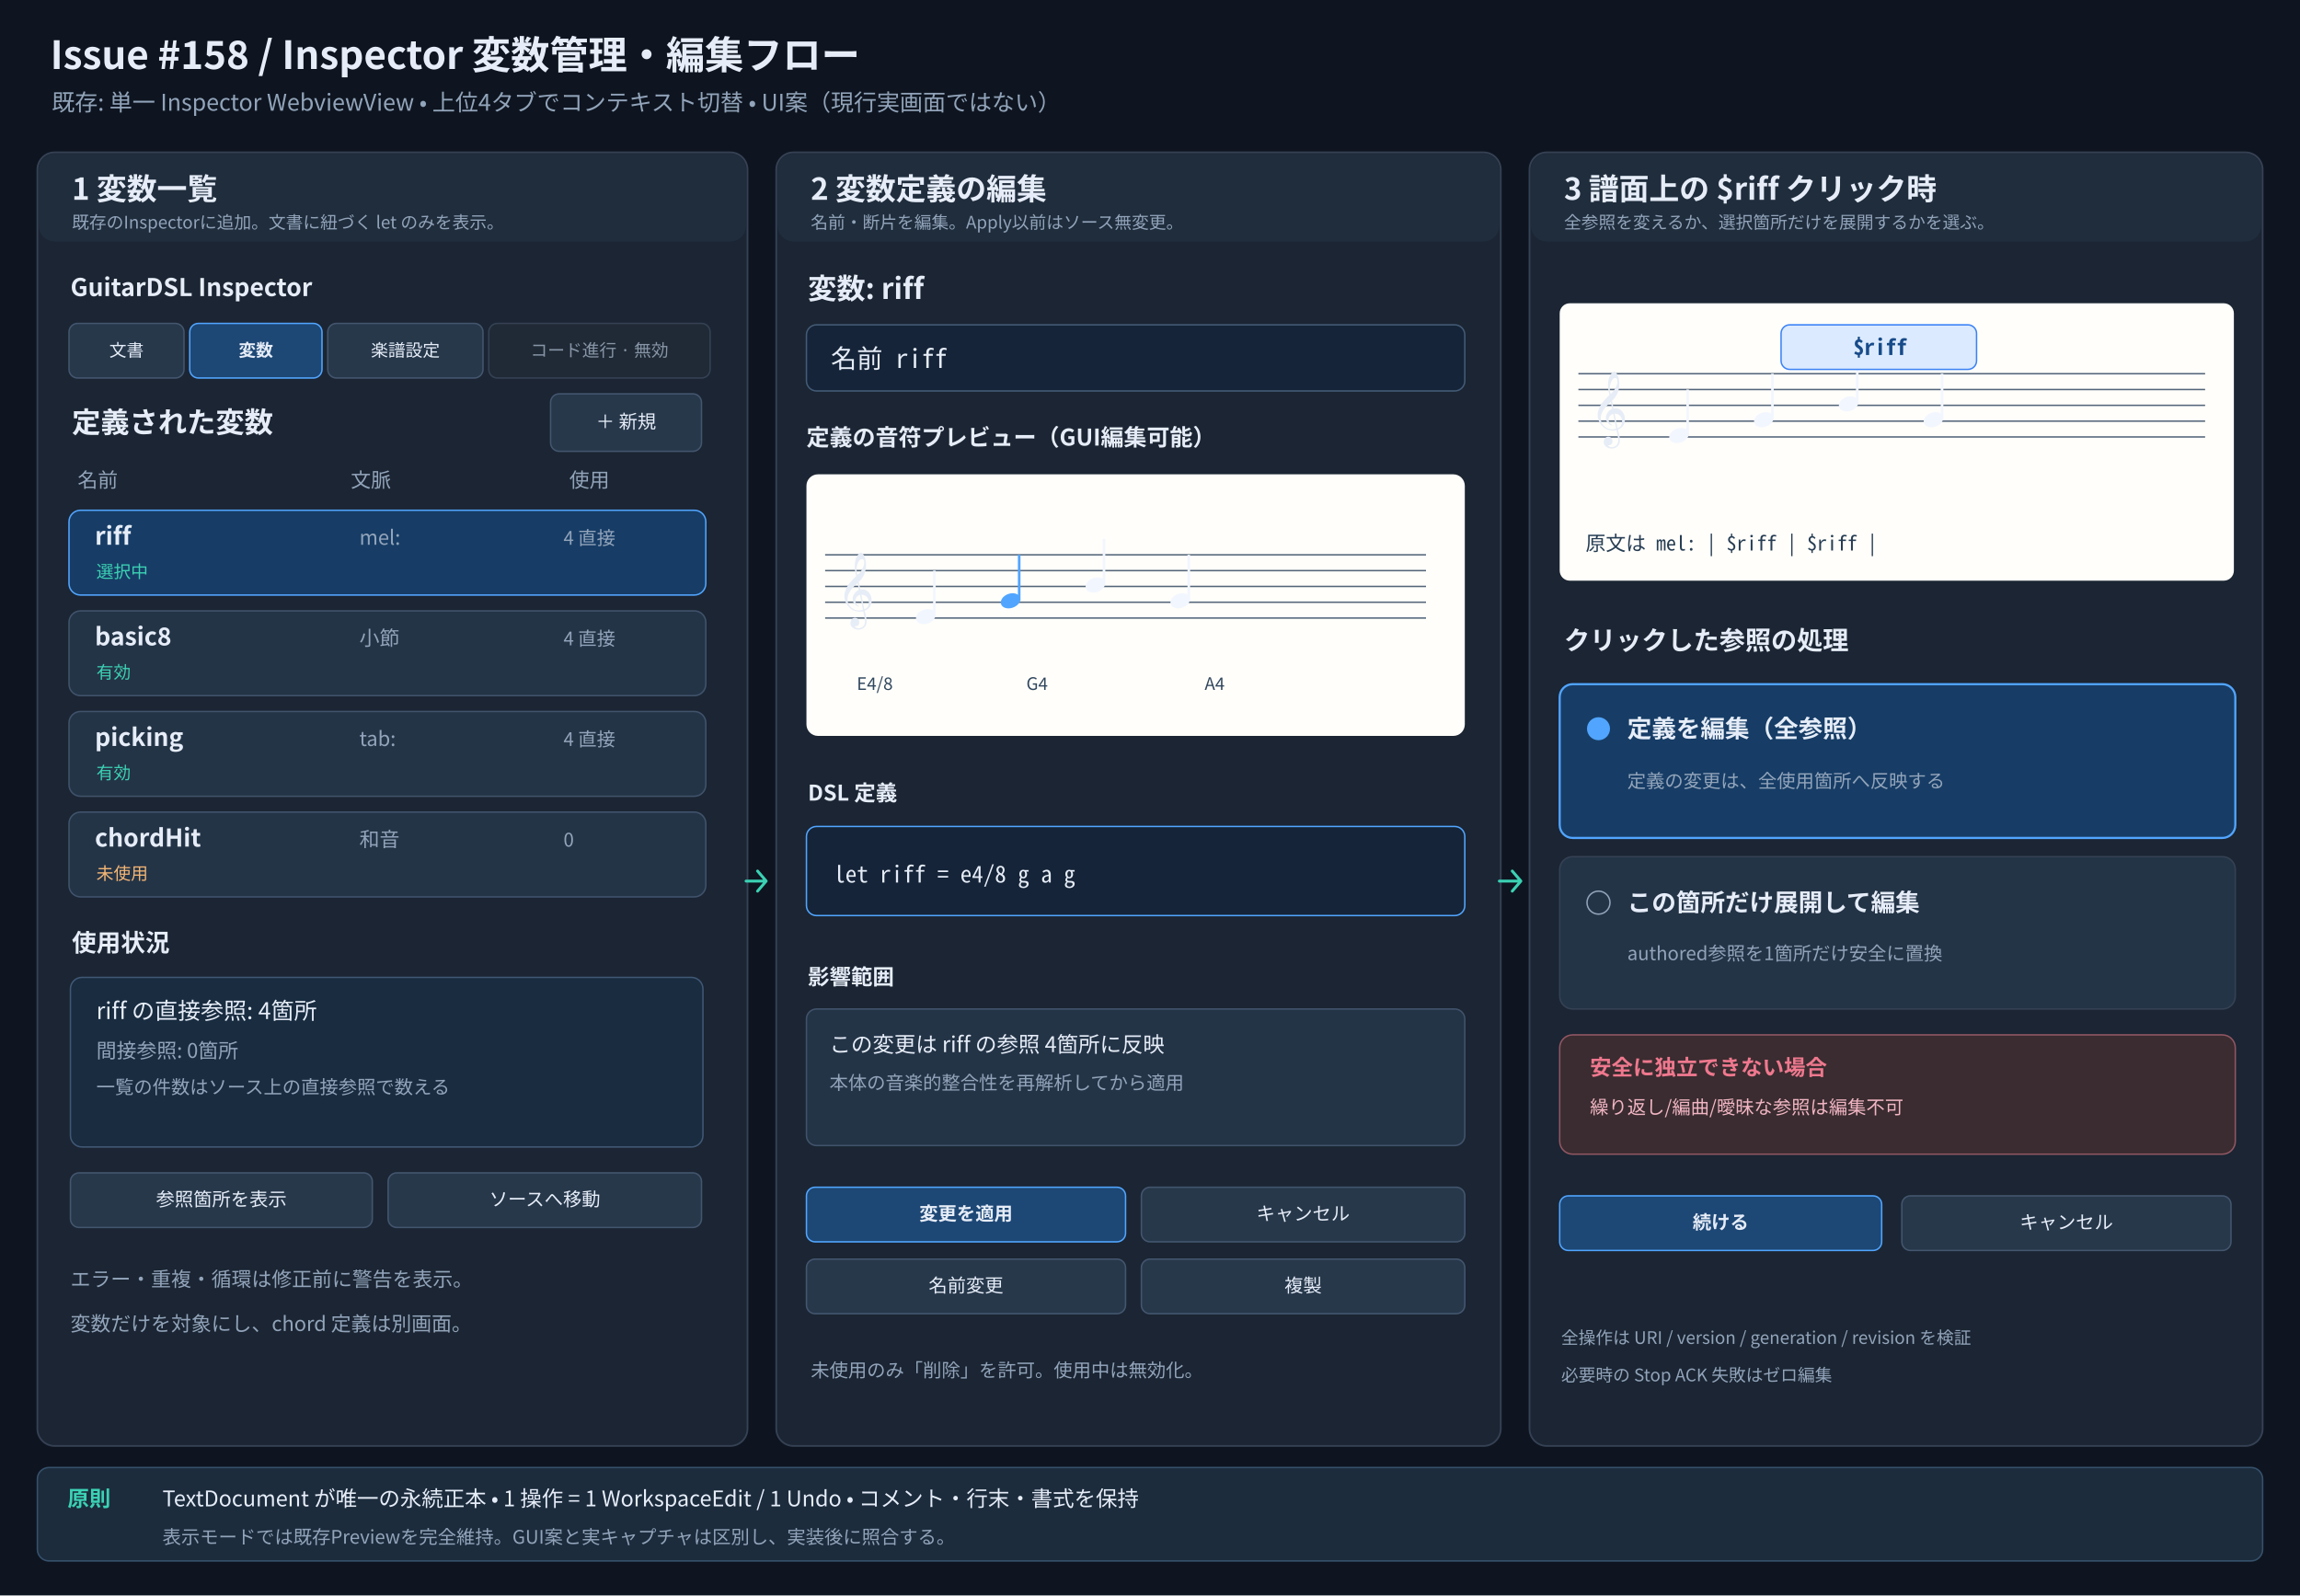
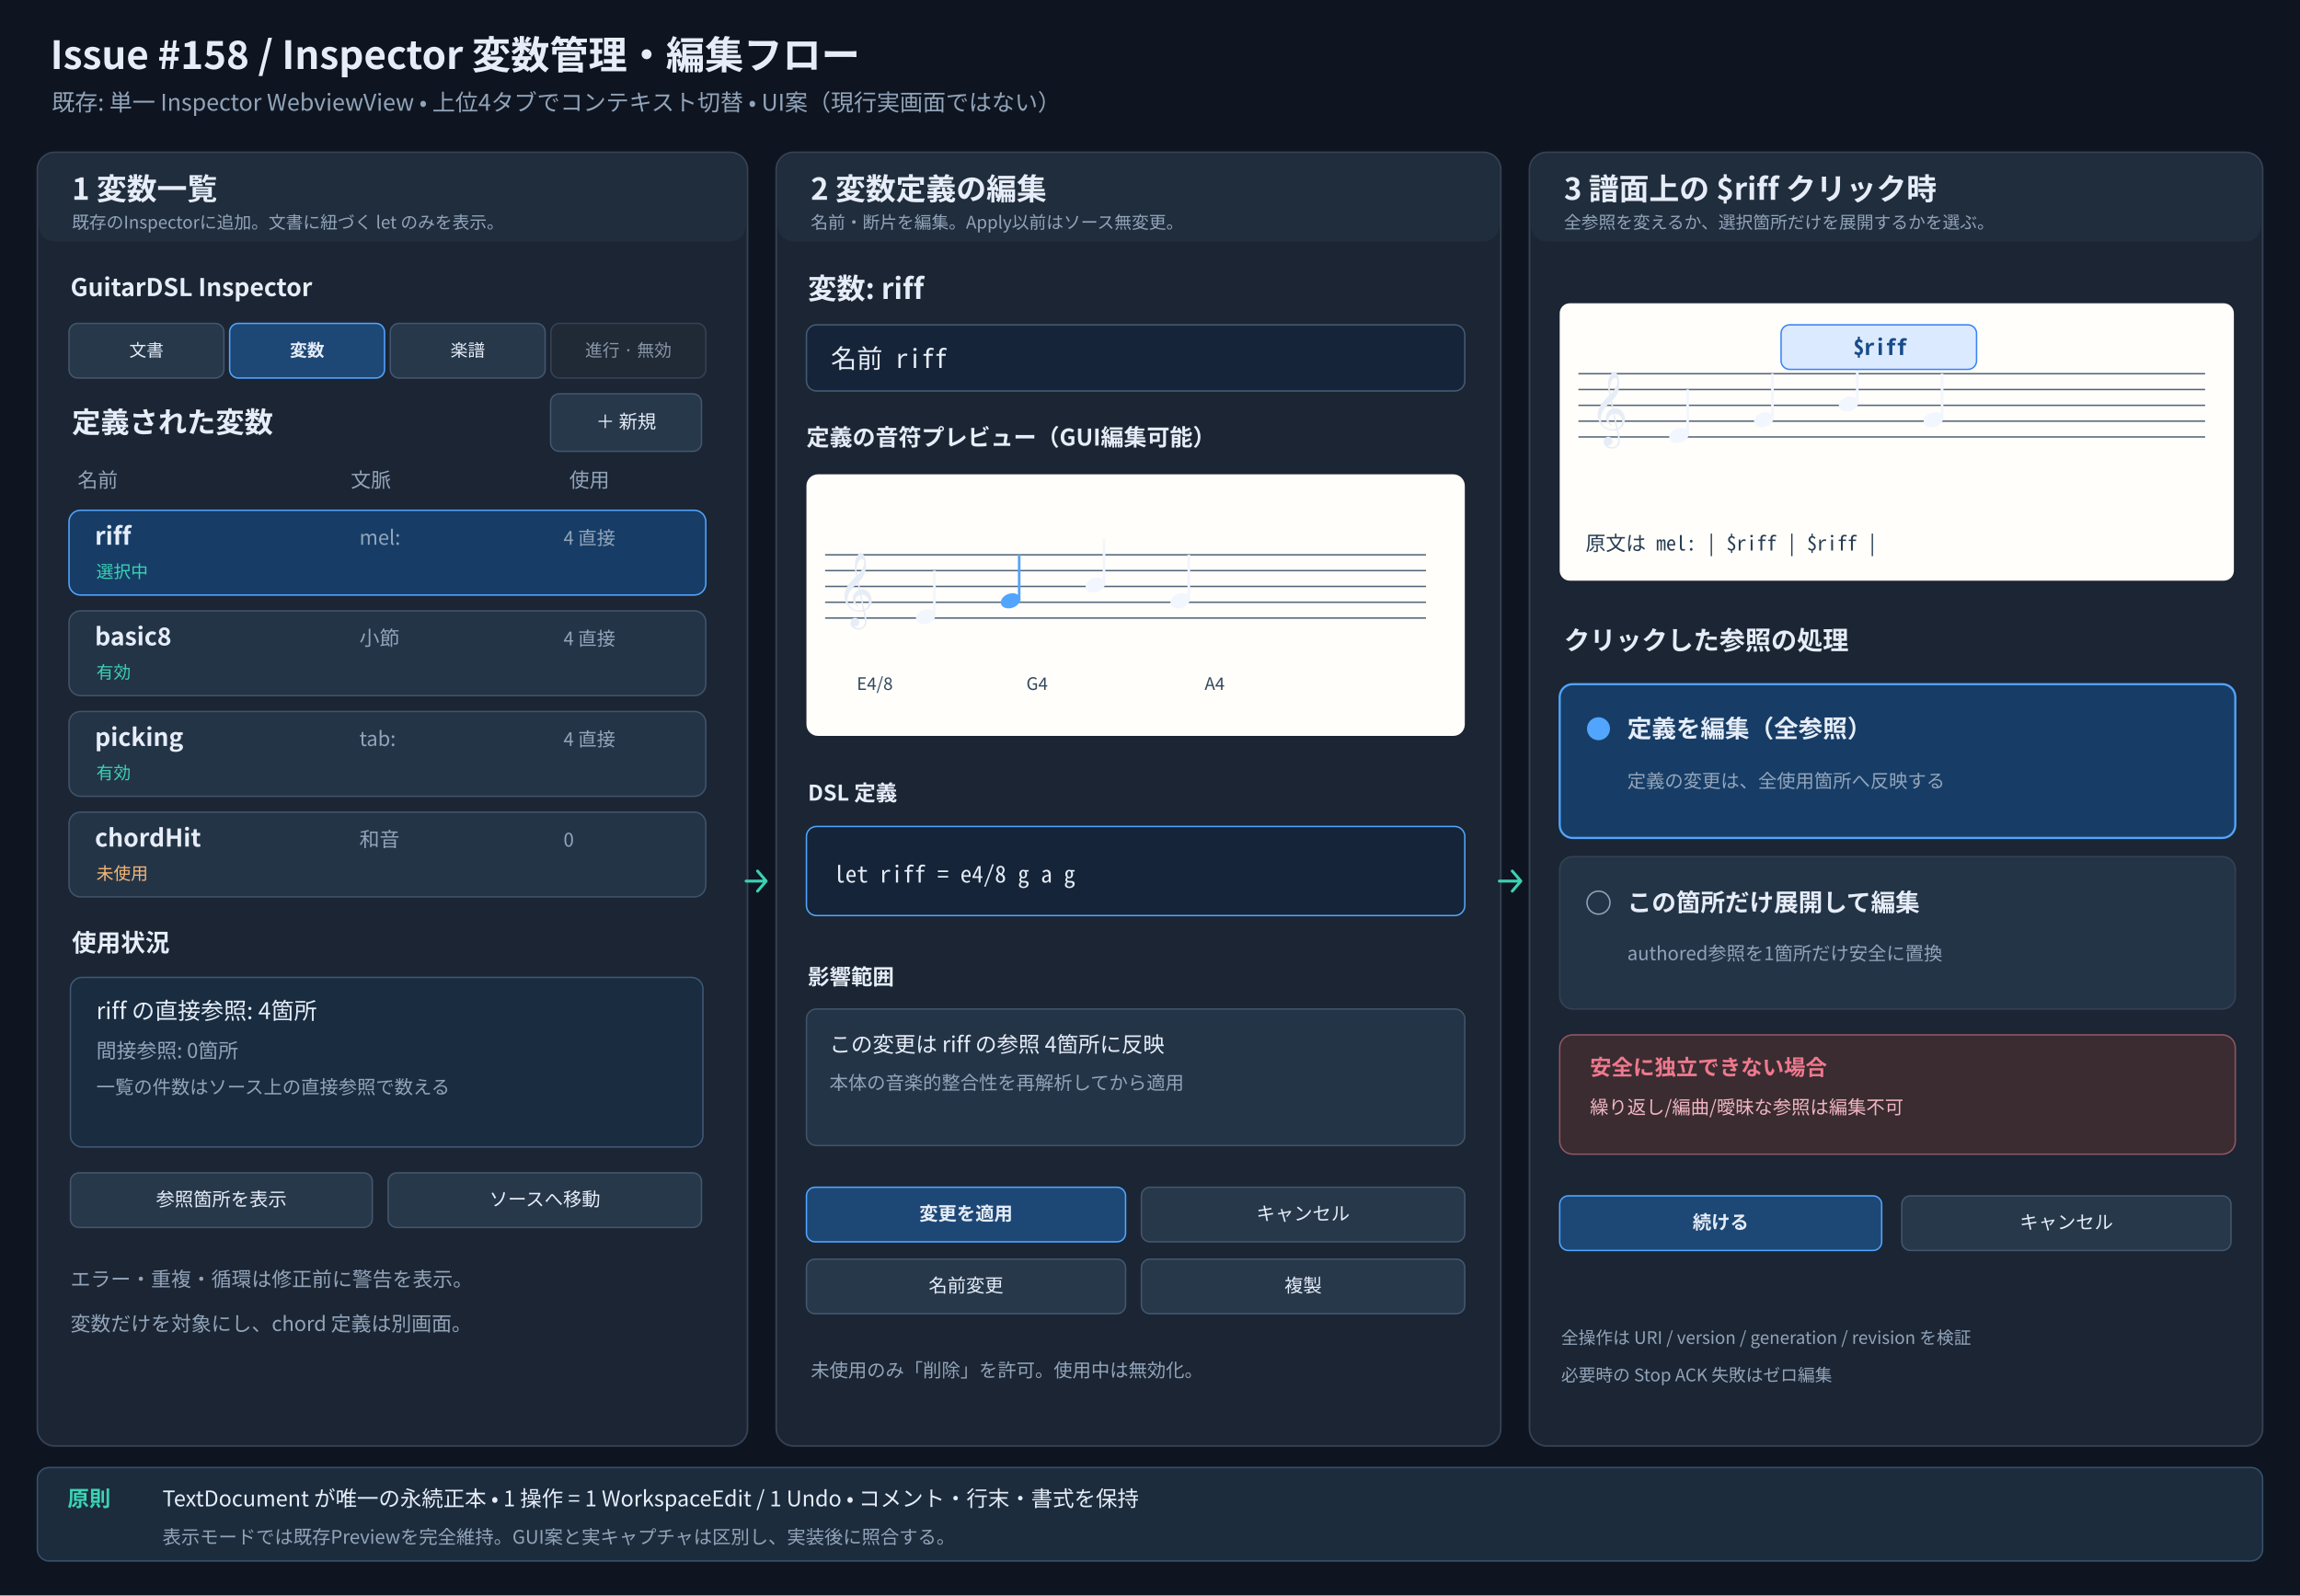
<svg xmlns="http://www.w3.org/2000/svg" width="1600" height="1110" viewBox="0 0 1600 1110" role="img" aria-labelledby="title desc">
  <rect x="0" y="0" width="1600" height="1110" rx="0" fill="#0e1520" stroke="none" stroke-width="1" />
  <text x="35" y="48" font-family="'Noto Sans CJK JP', 'Yu Gothic', Arial, sans-serif" font-size="27" font-weight="700" fill="#e6edf8" text-anchor="start">Issue #158  /  Inspector 変数管理・編集フロー</text>
  <text x="36" y="77" font-family="'Noto Sans CJK JP', 'Yu Gothic', Arial, sans-serif" font-size="16" font-weight="400" fill="#92a4ba" text-anchor="start">既存: 単一 Inspector WebviewView  •  上位4タブでコンテキスト切替  •  UI案（現行実画面ではない）</text>
  <rect x="26" y="106" width="494" height="900" rx="12" fill="#1b2533" stroke="#354154" stroke-width="1.2" />
  <rect x="27" y="107" width="492" height="61" rx="11" fill="#202d3d" stroke="none" stroke-width="1" />
  <text x="50" y="139" font-family="'Noto Sans CJK JP', 'Yu Gothic', Arial, sans-serif" font-size="21" font-weight="700" fill="#e6edf8" text-anchor="start">1  変数一覧</text>
  <text x="50" y="159" font-family="'Noto Sans CJK JP', 'Yu Gothic', Arial, sans-serif" font-size="12" font-weight="400" fill="#92a4ba" text-anchor="start">既存のInspectorに追加。文書に紐づく let のみを表示。</text>
  <text x="49" y="206" font-family="'Noto Sans CJK JP', 'Yu Gothic', Arial, sans-serif" font-size="17" font-weight="700" fill="#e6edf8" text-anchor="start">GuitarDSL Inspector</text>
-   <rect x="48" y="225" width="80" height="38" rx="6" fill="#27384b" stroke="#43566e" stroke-width="1" />
-   <text x="88" y="248.0" font-family="'Noto Sans CJK JP', 'Yu Gothic', Arial, sans-serif" font-size="12" font-weight="400" fill="#e6edf8" text-anchor="middle">文書</text>
-   <rect x="132" y="225" width="92" height="38" rx="6" fill="#1d4775" stroke="#51a5ff" stroke-width="1" />
-   <text x="178" y="248.0" font-family="'Noto Sans CJK JP', 'Yu Gothic', Arial, sans-serif" font-size="12" font-weight="700" fill="#e6edf8" text-anchor="middle">変数</text>
-   <rect x="228" y="225" width="108" height="38" rx="6" fill="#27384b" stroke="#43566e" stroke-width="1" />
-   <text x="282" y="248.0" font-family="'Noto Sans CJK JP', 'Yu Gothic', Arial, sans-serif" font-size="12" font-weight="400" fill="#e6edf8" text-anchor="middle">楽譜設定</text>
-   <rect x="340" y="225" width="154" height="38" rx="6" fill="#202a36" stroke="#354154" stroke-width="1" />
-   <text x="417" y="248.0" font-family="'Noto Sans CJK JP', 'Yu Gothic', Arial, sans-serif" font-size="12" font-weight="400" fill="#8795a6" text-anchor="middle">コード進行 · 無効</text>
+   <rect x="48" y="225" width="107.75" height="38" rx="6" fill="#27384b" stroke="#43566e" stroke-width="1" />
+   <text x="101.875" y="248.0" font-family="'Noto Sans CJK JP', 'Yu Gothic', Arial, sans-serif" font-size="12" font-weight="400" fill="#e6edf8" text-anchor="middle">文書</text>
+   <rect x="159.75" y="225" width="107.75" height="38" rx="6" fill="#1d4775" stroke="#51a5ff" stroke-width="1" />
+   <text x="213.625" y="248.0" font-family="'Noto Sans CJK JP', 'Yu Gothic', Arial, sans-serif" font-size="12" font-weight="700" fill="#e6edf8" text-anchor="middle">変数</text>
+   <rect x="271.5" y="225" width="107.75" height="38" rx="6" fill="#27384b" stroke="#43566e" stroke-width="1" />
+   <text x="325.375" y="248.0" font-family="'Noto Sans CJK JP', 'Yu Gothic', Arial, sans-serif" font-size="12" font-weight="400" fill="#e6edf8" text-anchor="middle">楽譜</text>
+   <rect x="383.25" y="225" width="107.75" height="38" rx="6" fill="#202a36" stroke="#354154" stroke-width="1" />
+   <text x="437.125" y="248.0" font-family="'Noto Sans CJK JP', 'Yu Gothic', Arial, sans-serif" font-size="12" font-weight="400" fill="#8795a6" text-anchor="middle">進行 · 無効</text>
  <text x="50" y="301" font-family="'Noto Sans CJK JP', 'Yu Gothic', Arial, sans-serif" font-size="20" font-weight="700" fill="#e6edf8" text-anchor="start">定義された変数</text>
  <rect x="383" y="274" width="105" height="40" rx="6" fill="#27384b" stroke="#43566e" stroke-width="1" />
  <text x="435.5" y="298.0" font-family="'Noto Sans CJK JP', 'Yu Gothic', Arial, sans-serif" font-size="13" font-weight="400" fill="#e6edf8" text-anchor="middle">＋ 新規</text>
  <text x="54" y="339" font-family="'Noto Sans CJK JP', 'Yu Gothic', Arial, sans-serif" font-size="14" font-weight="400" fill="#92a4ba" text-anchor="start">名前</text>
  <text x="244" y="339" font-family="'Noto Sans CJK JP', 'Yu Gothic', Arial, sans-serif" font-size="14" font-weight="400" fill="#92a4ba" text-anchor="start">文脈</text>
  <text x="396" y="339" font-family="'Noto Sans CJK JP', 'Yu Gothic', Arial, sans-serif" font-size="14" font-weight="400" fill="#92a4ba" text-anchor="start">使用</text>
  <rect x="48" y="355" width="443" height="59" rx="8" fill="#173d66" stroke="#51a5ff" stroke-width="1" />
  <text x="66" y="379" font-family="'Noto Sans CJK JP', 'Yu Gothic', Arial, sans-serif" font-size="17" font-weight="700" fill="#e6edf8" text-anchor="start">riff</text>
  <text x="250" y="379" font-family="'Noto Sans CJK JP', 'Yu Gothic', Arial, sans-serif" font-size="14" font-weight="400" fill="#92a4ba" text-anchor="start">mel:</text>
  <text x="392" y="379" font-family="'Noto Sans CJK JP', 'Yu Gothic', Arial, sans-serif" font-size="13" font-weight="400" fill="#92a4ba" text-anchor="start">4 直接</text>
  <text x="67" y="402" font-family="'Noto Sans CJK JP', 'Yu Gothic', Arial, sans-serif" font-size="12" font-weight="400" fill="#3bd2b4" text-anchor="start">選択中</text>
  <rect x="48" y="425" width="443" height="59" rx="8" fill="#243447" stroke="#40536b" stroke-width="1" />
  <text x="66" y="449" font-family="'Noto Sans CJK JP', 'Yu Gothic', Arial, sans-serif" font-size="17" font-weight="700" fill="#e6edf8" text-anchor="start">basic8</text>
  <text x="250" y="449" font-family="'Noto Sans CJK JP', 'Yu Gothic', Arial, sans-serif" font-size="14" font-weight="400" fill="#92a4ba" text-anchor="start">小節</text>
  <text x="392" y="449" font-family="'Noto Sans CJK JP', 'Yu Gothic', Arial, sans-serif" font-size="13" font-weight="400" fill="#92a4ba" text-anchor="start">4 直接</text>
  <text x="67" y="472" font-family="'Noto Sans CJK JP', 'Yu Gothic', Arial, sans-serif" font-size="12" font-weight="400" fill="#3bd2b4" text-anchor="start">有効</text>
  <rect x="48" y="495" width="443" height="59" rx="8" fill="#243447" stroke="#40536b" stroke-width="1" />
  <text x="66" y="519" font-family="'Noto Sans CJK JP', 'Yu Gothic', Arial, sans-serif" font-size="17" font-weight="700" fill="#e6edf8" text-anchor="start">picking</text>
  <text x="250" y="519" font-family="'Noto Sans CJK JP', 'Yu Gothic', Arial, sans-serif" font-size="14" font-weight="400" fill="#92a4ba" text-anchor="start">tab:</text>
  <text x="392" y="519" font-family="'Noto Sans CJK JP', 'Yu Gothic', Arial, sans-serif" font-size="13" font-weight="400" fill="#92a4ba" text-anchor="start">4 直接</text>
  <text x="67" y="542" font-family="'Noto Sans CJK JP', 'Yu Gothic', Arial, sans-serif" font-size="12" font-weight="400" fill="#3bd2b4" text-anchor="start">有効</text>
  <rect x="48" y="565" width="443" height="59" rx="8" fill="#243447" stroke="#40536b" stroke-width="1" />
  <text x="66" y="589" font-family="'Noto Sans CJK JP', 'Yu Gothic', Arial, sans-serif" font-size="17" font-weight="700" fill="#e6edf8" text-anchor="start">chordHit</text>
  <text x="250" y="589" font-family="'Noto Sans CJK JP', 'Yu Gothic', Arial, sans-serif" font-size="14" font-weight="400" fill="#92a4ba" text-anchor="start">和音</text>
  <text x="392" y="589" font-family="'Noto Sans CJK JP', 'Yu Gothic', Arial, sans-serif" font-size="13" font-weight="400" fill="#92a4ba" text-anchor="start">0</text>
  <text x="67" y="612" font-family="'Noto Sans CJK JP', 'Yu Gothic', Arial, sans-serif" font-size="12" font-weight="400" fill="#f3b675" text-anchor="start">未使用</text>
  <text x="50" y="662" font-family="'Noto Sans CJK JP', 'Yu Gothic', Arial, sans-serif" font-size="17" font-weight="700" fill="#e6edf8" text-anchor="start">使用状況</text>
  <rect x="49" y="680" width="440" height="118" rx="8" fill="#192c40" stroke="#405875" stroke-width="1" />
  <text x="67" y="709" font-family="'Noto Sans CJK JP', 'Yu Gothic', Arial, sans-serif" font-size="16" font-weight="400" fill="#e6edf8" text-anchor="start">riff の直接参照: 4箇所</text>
  <text x="67" y="736" font-family="'Noto Sans CJK JP', 'Yu Gothic', Arial, sans-serif" font-size="14" font-weight="400" fill="#92a4ba" text-anchor="start">間接参照: 0箇所</text>
  <text x="67" y="761" font-family="'Noto Sans CJK JP', 'Yu Gothic', Arial, sans-serif" font-size="13" font-weight="400" fill="#92a4ba" text-anchor="start">一覧の件数はソース上の直接参照で数える</text>
  <rect x="49" y="816" width="210" height="38" rx="6" fill="#27384b" stroke="#43566e" stroke-width="1" />
  <text x="154.0" y="839.0" font-family="'Noto Sans CJK JP', 'Yu Gothic', Arial, sans-serif" font-size="13" font-weight="400" fill="#e6edf8" text-anchor="middle">参照箇所を表示</text>
  <rect x="270" y="816" width="218" height="38" rx="6" fill="#27384b" stroke="#43566e" stroke-width="1" />
  <text x="379.0" y="839.0" font-family="'Noto Sans CJK JP', 'Yu Gothic', Arial, sans-serif" font-size="13" font-weight="400" fill="#e6edf8" text-anchor="middle">ソースへ移動</text>
  <text x="49" y="895" font-family="'Noto Sans CJK JP', 'Yu Gothic', Arial, sans-serif" font-size="14" font-weight="400" fill="#92a4ba" text-anchor="start">エラー・重複・循環は修正前に警告を表示。</text>
  <text x="49" y="926" font-family="'Noto Sans CJK JP', 'Yu Gothic', Arial, sans-serif" font-size="14" font-weight="400" fill="#92a4ba" text-anchor="start">変数だけを対象にし、chord 定義は別画面。</text>
  <rect x="540" y="106" width="504" height="900" rx="12" fill="#1b2533" stroke="#354154" stroke-width="1.2" />
  <rect x="541" y="107" width="502" height="61" rx="11" fill="#202d3d" stroke="none" stroke-width="1" />
  <text x="564" y="139" font-family="'Noto Sans CJK JP', 'Yu Gothic', Arial, sans-serif" font-size="21" font-weight="700" fill="#e6edf8" text-anchor="start">2  変数定義の編集</text>
  <text x="564" y="159" font-family="'Noto Sans CJK JP', 'Yu Gothic', Arial, sans-serif" font-size="12" font-weight="400" fill="#92a4ba" text-anchor="start">名前・断片を編集。Apply以前はソース無変更。</text>
  <text x="562" y="208" font-family="'Noto Sans CJK JP', 'Yu Gothic', Arial, sans-serif" font-size="20" font-weight="700" fill="#e6edf8" text-anchor="start">変数: riff</text>
  <rect x="561" y="226" width="458" height="46" rx="7" fill="#152438" stroke="#435b75" stroke-width="1" />
  <text x="578" y="256" font-family="'Noto Sans Mono CJK JP', Menlo, monospace" font-size="18" font-weight="400" fill="#e6edf8" text-anchor="start">名前    riff</text>
  <text x="561" y="310" font-family="'Noto Sans CJK JP', 'Yu Gothic', Arial, sans-serif" font-size="16" font-weight="700" fill="#e6edf8" text-anchor="start">定義の音符プレビュー（GUI編集可能）</text>
  <rect x="561" y="330" width="458" height="182" rx="8" fill="#fffefa" stroke="none" stroke-width="1" />
  <line x1="574" y1="386" x2="992" y2="386" stroke="#54657a" stroke-width="1" />
  <line x1="574" y1="397" x2="992" y2="397" stroke="#54657a" stroke-width="1" />
  <line x1="574" y1="408" x2="992" y2="408" stroke="#54657a" stroke-width="1" />
  <line x1="574" y1="419" x2="992" y2="419" stroke="#54657a" stroke-width="1" />
  <line x1="574" y1="430" x2="992" y2="430" stroke="#54657a" stroke-width="1" />
  <text x="582" y="425" font-family="'Noto Sans CJK JP', 'Yu Gothic', Arial, sans-serif" font-size="45" font-weight="400" fill="#e7edf7" text-anchor="start">𝄞</text>
  <ellipse cx="644" cy="429" rx="7" ry="5" transform="rotate(-20 644 429)" fill="#f2f6ff" />
  <line x1="650" y1="429" x2="650" y2="397" stroke="#f2f6ff" stroke-width="1.8" />
  <ellipse cx="703" cy="418" rx="7" ry="5" transform="rotate(-20 703 418)" fill="#51a5ff" />
  <line x1="709" y1="418" x2="709" y2="386" stroke="#51a5ff" stroke-width="1.8" />
  <ellipse cx="762" cy="407" rx="7" ry="5" transform="rotate(-20 762 407)" fill="#f2f6ff" />
  <line x1="768" y1="407" x2="768" y2="375" stroke="#f2f6ff" stroke-width="1.8" />
  <ellipse cx="821" cy="418" rx="7" ry="5" transform="rotate(-20 821 418)" fill="#f2f6ff" />
  <line x1="827" y1="418" x2="827" y2="386" stroke="#f2f6ff" stroke-width="1.8" />
  <text x="596" y="480" font-family="'Noto Sans CJK JP', 'Yu Gothic', Arial, sans-serif" font-size="12" font-weight="400" fill="#31475e" text-anchor="start">E4/8</text>
  <text x="714" y="480" font-family="'Noto Sans CJK JP', 'Yu Gothic', Arial, sans-serif" font-size="12" font-weight="400" fill="#31475e" text-anchor="start">G4</text>
  <text x="838" y="480" font-family="'Noto Sans CJK JP', 'Yu Gothic', Arial, sans-serif" font-size="12" font-weight="400" fill="#31475e" text-anchor="start">A4</text>
  <text x="562" y="557" font-family="'Noto Sans CJK JP', 'Yu Gothic', Arial, sans-serif" font-size="15" font-weight="700" fill="#e6edf8" text-anchor="start">DSL 定義</text>
  <rect x="561" y="575" width="458" height="62" rx="7" fill="#152438" stroke="#51a5ff" stroke-width="1" />
  <text x="580" y="614" font-family="'Noto Sans Mono CJK JP', Menlo, monospace" font-size="16" font-weight="400" fill="#e6edf8" text-anchor="start">let riff = e4/8 g a g</text>
  <text x="562" y="685" font-family="'Noto Sans CJK JP', 'Yu Gothic', Arial, sans-serif" font-size="15" font-weight="700" fill="#e6edf8" text-anchor="start">影響範囲</text>
  <rect x="561" y="702" width="458" height="95" rx="7" fill="#243447" stroke="#41536b" stroke-width="1" />
  <text x="577" y="732" font-family="'Noto Sans CJK JP', 'Yu Gothic', Arial, sans-serif" font-size="15" font-weight="400" fill="#e6edf8" text-anchor="start">この変更は riff の参照 4箇所に反映</text>
  <text x="577" y="758" font-family="'Noto Sans CJK JP', 'Yu Gothic', Arial, sans-serif" font-size="13" font-weight="400" fill="#92a4ba" text-anchor="start">本体の音楽的整合性を再解析してから適用</text>
  <rect x="561" y="826" width="222" height="38" rx="6" fill="#1d4775" stroke="#51a5ff" stroke-width="1" />
  <text x="672.0" y="849.0" font-family="'Noto Sans CJK JP', 'Yu Gothic', Arial, sans-serif" font-size="13" font-weight="700" fill="#e6edf8" text-anchor="middle">変更を適用</text>
  <rect x="794" y="826" width="225" height="38" rx="6" fill="#27384b" stroke="#43566e" stroke-width="1" />
  <text x="906.5" y="849.0" font-family="'Noto Sans CJK JP', 'Yu Gothic', Arial, sans-serif" font-size="13" font-weight="400" fill="#e6edf8" text-anchor="middle">キャンセル</text>
  <rect x="561" y="876" width="222" height="38" rx="6" fill="#27384b" stroke="#43566e" stroke-width="1" />
  <text x="672.0" y="899.0" font-family="'Noto Sans CJK JP', 'Yu Gothic', Arial, sans-serif" font-size="13" font-weight="400" fill="#e6edf8" text-anchor="middle">名前変更</text>
  <rect x="794" y="876" width="225" height="38" rx="6" fill="#27384b" stroke="#43566e" stroke-width="1" />
  <text x="906.5" y="899.0" font-family="'Noto Sans CJK JP', 'Yu Gothic', Arial, sans-serif" font-size="13" font-weight="400" fill="#e6edf8" text-anchor="middle">複製</text>
  <text x="564" y="958" font-family="'Noto Sans CJK JP', 'Yu Gothic', Arial, sans-serif" font-size="13" font-weight="400" fill="#92a4ba" text-anchor="start">未使用のみ「削除」を許可。使用中は無効化。</text>
  <rect x="1064" y="106" width="510" height="900" rx="12" fill="#1b2533" stroke="#354154" stroke-width="1.2" />
  <rect x="1065" y="107" width="508" height="61" rx="11" fill="#202d3d" stroke="none" stroke-width="1" />
  <text x="1088" y="139" font-family="'Noto Sans CJK JP', 'Yu Gothic', Arial, sans-serif" font-size="21" font-weight="700" fill="#e6edf8" text-anchor="start">3  譜面上の $riff クリック時</text>
  <text x="1088" y="159" font-family="'Noto Sans CJK JP', 'Yu Gothic', Arial, sans-serif" font-size="12" font-weight="400" fill="#92a4ba" text-anchor="start">全参照を変えるか、選択箇所だけを展開するかを選ぶ。</text>
  <rect x="1085" y="211" width="469" height="193" rx="7" fill="#fffefa" stroke="none" stroke-width="1" />
  <line x1="1098" y1="260" x2="1534" y2="260" stroke="#54657a" stroke-width="1" />
  <line x1="1098" y1="271" x2="1534" y2="271" stroke="#54657a" stroke-width="1" />
  <line x1="1098" y1="282" x2="1534" y2="282" stroke="#54657a" stroke-width="1" />
  <line x1="1098" y1="293" x2="1534" y2="293" stroke="#54657a" stroke-width="1" />
  <line x1="1098" y1="304" x2="1534" y2="304" stroke="#54657a" stroke-width="1" />
  <text x="1106" y="299" font-family="'Noto Sans CJK JP', 'Yu Gothic', Arial, sans-serif" font-size="45" font-weight="400" fill="#e7edf7" text-anchor="start">𝄞</text>
  <ellipse cx="1168" cy="303" rx="7" ry="5" transform="rotate(-20 1168 303)" fill="#f2f6ff" />
  <line x1="1174" y1="303" x2="1174" y2="271" stroke="#f2f6ff" stroke-width="1.8" />
  <ellipse cx="1227" cy="292" rx="7" ry="5" transform="rotate(-20 1227 292)" fill="#f2f6ff" />
  <line x1="1233" y1="292" x2="1233" y2="260" stroke="#f2f6ff" stroke-width="1.8" />
  <ellipse cx="1286" cy="281" rx="7" ry="5" transform="rotate(-20 1286 281)" fill="#f2f6ff" />
  <line x1="1292" y1="281" x2="1292" y2="249" stroke="#f2f6ff" stroke-width="1.8" />
  <ellipse cx="1345" cy="292" rx="7" ry="5" transform="rotate(-20 1345 292)" fill="#f2f6ff" />
  <line x1="1351" y1="292" x2="1351" y2="260" stroke="#f2f6ff" stroke-width="1.8" />
  <rect x="1239" y="226" width="136" height="31" rx="6" fill="#dbeafe" stroke="#3b82f6" stroke-width="1" />
  <text x="1308" y="247" font-family="'Noto Sans Mono CJK JP', Menlo, monospace" font-size="15" font-weight="700" fill="#174b89" text-anchor="middle">$riff</text>
  <text x="1103" y="383" font-family="'Noto Sans Mono CJK JP', Menlo, monospace" font-size="14" font-weight="400" fill="#263d54" text-anchor="start">原文は mel: | $riff | $riff |</text>
  <text x="1088" y="452" font-family="'Noto Sans CJK JP', 'Yu Gothic', Arial, sans-serif" font-size="18" font-weight="700" fill="#e6edf8" text-anchor="start">クリックした参照の処理</text>
  <rect x="1085" y="476" width="470" height="107" rx="9" fill="#173d66" stroke="#51a5ff" stroke-width="1.5" />
  <rect x="1104" y="499" width="16" height="16" rx="8" fill="#51a5ff" stroke="none" stroke-width="1" />
  <text x="1132" y="513" font-family="'Noto Sans CJK JP', 'Yu Gothic', Arial, sans-serif" font-size="17" font-weight="700" fill="#e6edf8" text-anchor="start">定義を編集（全参照）</text>
  <text x="1132" y="548" font-family="'Noto Sans CJK JP', 'Yu Gothic', Arial, sans-serif" font-size="13" font-weight="400" fill="#92a4ba" text-anchor="start">定義の変更は、全使用箇所へ反映する</text>
  <rect x="1085" y="596" width="470" height="106" rx="9" fill="#243447" stroke="#354154" stroke-width="1" />
  <rect x="1104" y="620" width="16" height="16" rx="8" fill="none" stroke="#92a4ba" stroke-width="1" />
  <text x="1132" y="634" font-family="'Noto Sans CJK JP', 'Yu Gothic', Arial, sans-serif" font-size="17" font-weight="700" fill="#e6edf8" text-anchor="start">この箇所だけ展開して編集</text>
  <text x="1132" y="668" font-family="'Noto Sans CJK JP', 'Yu Gothic', Arial, sans-serif" font-size="13" font-weight="400" fill="#92a4ba" text-anchor="start">authored参照を1箇所だけ安全に置換</text>
  <rect x="1085" y="720" width="470" height="83" rx="9" fill="#3a2c30" stroke="#915663" stroke-width="1" />
  <text x="1106" y="748" font-family="'Noto Sans CJK JP', 'Yu Gothic', Arial, sans-serif" font-size="15" font-weight="700" fill="#ef788e" text-anchor="start">安全に独立できない場合</text>
  <text x="1106" y="775" font-family="'Noto Sans CJK JP', 'Yu Gothic', Arial, sans-serif" font-size="13" font-weight="400" fill="#f1b5c3" text-anchor="start">繰り返し/編曲/曖昧な参照は編集不可</text>
  <rect x="1085" y="832" width="224" height="38" rx="6" fill="#1d4775" stroke="#51a5ff" stroke-width="1" />
  <text x="1197.0" y="855.0" font-family="'Noto Sans CJK JP', 'Yu Gothic', Arial, sans-serif" font-size="13" font-weight="700" fill="#e6edf8" text-anchor="middle">続ける</text>
  <rect x="1323" y="832" width="229" height="38" rx="6" fill="#27384b" stroke="#43566e" stroke-width="1" />
  <text x="1437.5" y="855.0" font-family="'Noto Sans CJK JP', 'Yu Gothic', Arial, sans-serif" font-size="13" font-weight="400" fill="#e6edf8" text-anchor="middle">キャンセル</text>
  <text x="1086" y="935" font-family="'Noto Sans CJK JP', 'Yu Gothic', Arial, sans-serif" font-size="12" font-weight="400" fill="#92a4ba" text-anchor="start">全操作は URI / version / generation / revision を検証</text>
  <text x="1086" y="961" font-family="'Noto Sans CJK JP', 'Yu Gothic', Arial, sans-serif" font-size="12" font-weight="400" fill="#92a4ba" text-anchor="start">必要時の Stop ACK 失敗はゼロ編集</text>
  <path d="M519 613 H533 L527 606 M533 613 L527 620" fill="none" stroke="#3bd2b4" stroke-width="2" stroke-linecap="round" stroke-linejoin="round" />
  <path d="M1043 613 H1058 L1052 606 M1058 613 L1052 620" fill="none" stroke="#3bd2b4" stroke-width="2" stroke-linecap="round" stroke-linejoin="round" />
  <rect x="26" y="1021" width="1548" height="65" rx="8" fill="#1c2c3d" stroke="#36516c" stroke-width="1" />
  <text x="47" y="1048" font-family="'Noto Sans CJK JP', 'Yu Gothic', Arial, sans-serif" font-size="15" font-weight="700" fill="#3bd2b4" text-anchor="start">原則</text>
  <text x="113" y="1048" font-family="'Noto Sans CJK JP', 'Yu Gothic', Arial, sans-serif" font-size="15" font-weight="400" fill="#e6edf8" text-anchor="start">TextDocument が唯一の永続正本  •  1 操作 = 1 WorkspaceEdit / 1 Undo  •  コメント・行末・書式を保持</text>
  <text x="113" y="1074" font-family="'Noto Sans CJK JP', 'Yu Gothic', Arial, sans-serif" font-size="13" font-weight="400" fill="#92a4ba" text-anchor="start">表示モードでは既存Previewを完全維持。GUI案と実キャプチャは区別し、実装後に照合する。</text>
</svg>
